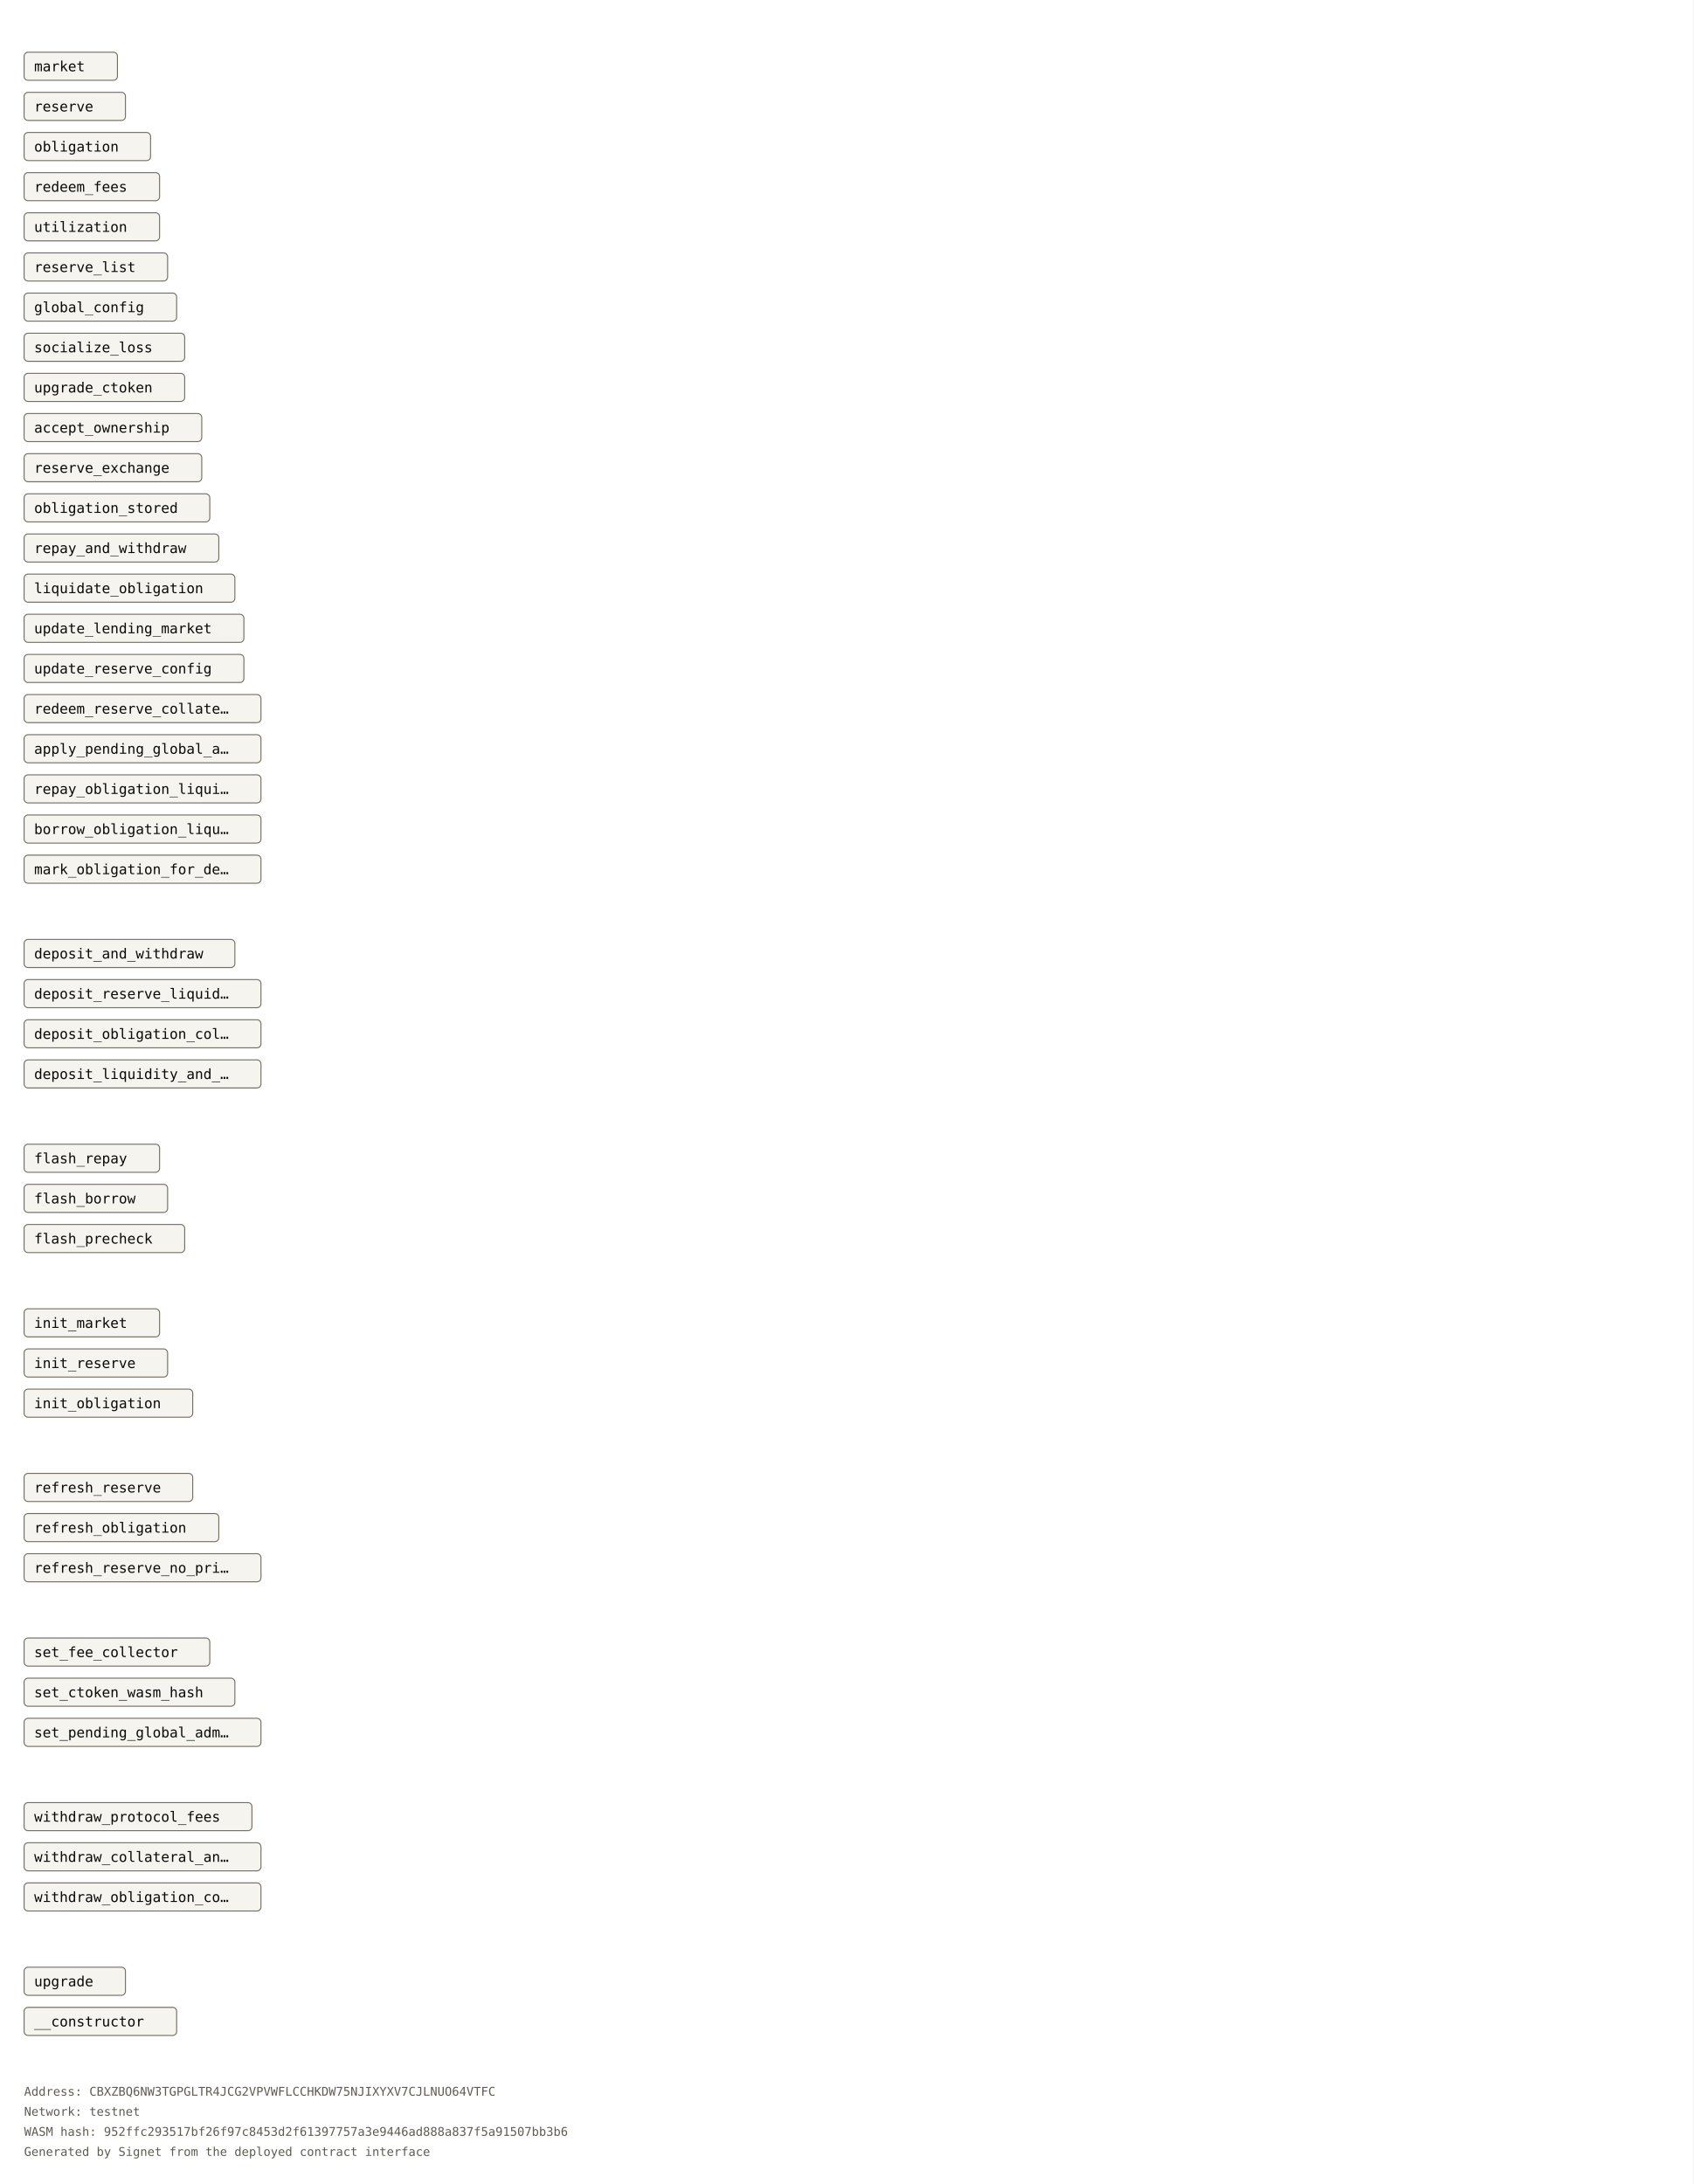
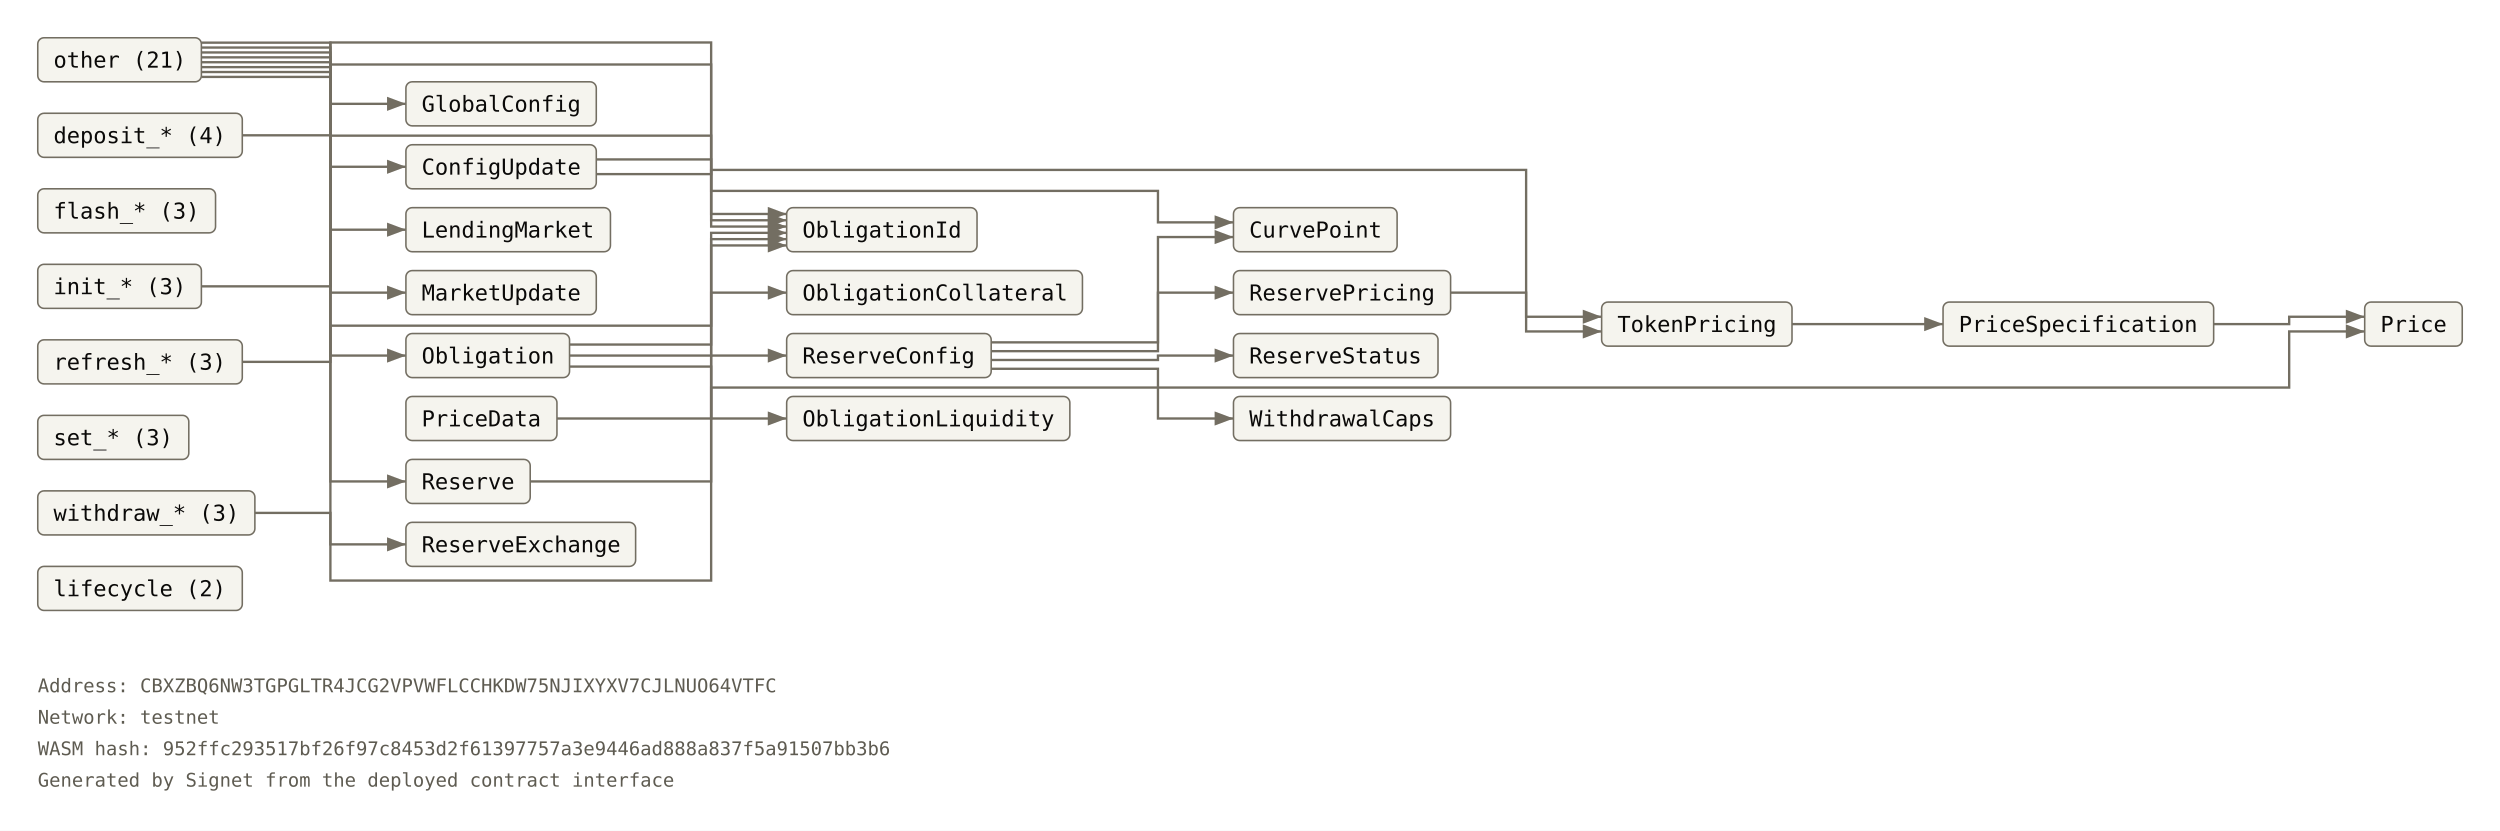
- <svg xmlns="http://www.w3.org/2000/svg" width="1687" height="2176" viewBox="0 0 1687 2176" role="img" aria-labelledby="export-title export-desc">
+ <svg xmlns="http://www.w3.org/2000/svg" width="1589" height="528" viewBox="0 0 1589 528" role="img" aria-labelledby="export-title export-desc">
  <style>text { font-family: monospace; font-size: 14px; }
.footer, .group-label { font-size: 12px; }
.canvas { fill: #ffffff; }
.node { fill: #f5f4ee; stroke: #736e62; }
.group { fill: none; stroke: #736e62; }
.label { fill: #0a0908; }
.footer, .group-label { fill: #5e5b51; }
.edge { fill: none; stroke: #736e62; stroke-width: 1.5; }
.arrow { fill: #736e62; }
@media (prefers-color-scheme: dark) { .canvas { fill: #0a0908; }
.node { fill: #181614; stroke: #736e62; }
.group { fill: none; stroke: #736e62; }
.label { fill: #f5f4ee; }
.footer, .group-label { fill: #9e9a8f; }
.edge { fill: none; stroke: #736e62; stroke-width: 1.5; }
.arrow { fill: #736e62; } }</style>
-   <rect class="canvas" width="1687" height="2176" />
+   <rect class="canvas" width="1589" height="528" />
  <defs>
    <marker id="export-arrow" markerWidth="8" markerHeight="6" refX="8" refY="3" orient="auto">
      <path class="arrow" d="M0,0 L8,3 L0,6 Z" />
    </marker>
  </defs>
+   <polyline class="edge" points="128,33.333 210,33.333 210,146 258,146" marker-end="url(#export-arrow)" />
+   <polyline class="edge" points="128,45.778 210,45.778 210,306 258,306" marker-end="url(#export-arrow)" />
+   <polyline class="edge" points="128,36.444 210,36.444 210,86.222 452,86.222 452,136 500,136" marker-end="url(#export-arrow)" />
+   <polyline class="edge" points="128,42.667 210,42.667 210,226 258,226" marker-end="url(#export-arrow)" />
+   <polyline class="edge" points="128,27.111 210,27.111 210,66 258,66" marker-end="url(#export-arrow)" />
+   <polyline class="edge" points="128,182 210,182 210,27 452,27 452,144 500,144" marker-end="url(#export-arrow)" />
+   <polyline class="edge" points="128,48.889 210,48.889 210,346 258,346" marker-end="url(#export-arrow)" />
+   <polyline class="edge" points="154,230 210,230 210,207 452,207 452,152 500,152" marker-end="url(#export-arrow)" />
+   <polyline class="edge" points="154,86 210,86 210,41 452,41 452,140 500,140" marker-end="url(#export-arrow)" />
+   <polyline class="edge" points="128,39.556 210,39.556 210,186 258,186" marker-end="url(#export-arrow)" />
+   <polyline class="edge" points="128,30.222 210,30.222 210,106 258,106" marker-end="url(#export-arrow)" />
+   <polyline class="edge" points="162,326 210,326 210,369 452,369 452,156 500,156" marker-end="url(#export-arrow)" />
+   <polyline class="edge" points="337,306 452,306 452,226 500,226" marker-end="url(#export-arrow)" />
+   <polyline class="edge" points="362,233 452,233 452,266 500,266" marker-end="url(#export-arrow)" />
+   <polyline class="edge" points="362,226 452,226 452,186 500,186" marker-end="url(#export-arrow)" />
+   <polyline class="edge" points="362,219 452,219 452,148 500,148" marker-end="url(#export-arrow)" />
+   <polyline class="edge" points="1139,206 1235,206" marker-end="url(#export-arrow)" />
+   <polyline class="edge" points="630,217.6 736,217.6 736,150.667 784,150.667" marker-end="url(#export-arrow)" />
+   <polyline class="edge" points="630,234.4 736,234.4 736,266 784,266" marker-end="url(#export-arrow)" />
+   <polyline class="edge" points="630,223.2 736,223.2 736,186 784,186" marker-end="url(#export-arrow)" />
+   <polyline class="edge" points="630,228.8 736,228.8 736,226 784,226" marker-end="url(#export-arrow)" />
+   <polyline class="edge" points="922,186 970,186 970,210.667 1018,210.667" marker-end="url(#export-arrow)" />
+   <polyline class="edge" points="379,101.333 452,101.333 452,121.333 736,121.333 736,141.333 784,141.333" marker-end="url(#export-arrow)" />
+   <polyline class="edge" points="379,110.667 452,110.667 452,108 970,108 970,201.333 1018,201.333" marker-end="url(#export-arrow)" />
+   <polyline class="edge" points="354,266 452,266 452,246.333 1455,246.333 1455,210.667 1503,210.667" marker-end="url(#export-arrow)" />
+   <polyline class="edge" points="1407,206 1455,206 1455,201.333 1503,201.333" marker-end="url(#export-arrow)" />
  <g>
-     <rect class="node" x="24" y="52" width="93" height="28" rx="4" />
-     <text class="label" x="34" y="71">market</text>
+     <rect class="node" x="24" y="24" width="104" height="28" rx="4" />
+     <text class="label" x="34" y="43">other (21)</text>
  </g>
  <g>
-     <rect class="node" x="24" y="92" width="101" height="28" rx="4" />
-     <text class="label" x="34" y="111">reserve</text>
+     <rect class="node" x="24" y="360" width="130" height="28" rx="4" />
+     <text class="label" x="34" y="379">lifecycle (2)</text>
  </g>
  <g>
-     <rect class="node" x="24" y="1960" width="101" height="28" rx="4" />
-     <text class="label" x="34" y="1979">upgrade</text>
+     <rect class="node" x="24" y="120" width="113" height="28" rx="4" />
+     <text class="label" x="34" y="139">flash_* (3)</text>
  </g>
  <g>
-     <rect class="node" x="24" y="132" width="126" height="28" rx="4" />
-     <text class="label" x="34" y="151">obligation</text>
+     <rect class="node" x="24" y="168" width="104" height="28" rx="4" />
+     <text class="label" x="34" y="187">init_* (3)</text>
  </g>
  <g>
-     <rect class="node" x="24" y="1140" width="135" height="28" rx="4" />
-     <text class="label" x="34" y="1159">flash_repay</text>
+     <rect class="node" x="24" y="216" width="130" height="28" rx="4" />
+     <text class="label" x="34" y="235">refresh_* (3)</text>
  </g>
  <g>
-     <rect class="node" x="24" y="1304" width="135" height="28" rx="4" />
-     <text class="label" x="34" y="1323">init_market</text>
+     <rect class="node" x="24" y="264" width="96" height="28" rx="4" />
+     <text class="label" x="34" y="283">set_* (3)</text>
  </g>
  <g>
-     <rect class="node" x="24" y="172" width="135" height="28" rx="4" />
-     <text class="label" x="34" y="191">redeem_fees</text>
+     <rect class="node" x="24" y="72" width="130" height="28" rx="4" />
+     <text class="label" x="34" y="91">deposit_* (4)</text>
  </g>
  <g>
-     <rect class="node" x="24" y="212" width="135" height="28" rx="4" />
-     <text class="label" x="34" y="231">utilization</text>
+     <rect class="node" x="24" y="312" width="138" height="28" rx="4" />
+     <text class="label" x="34" y="331">withdraw_* (3)</text>
  </g>
  <g>
-     <rect class="node" x="24" y="1180" width="143" height="28" rx="4" />
-     <text class="label" x="34" y="1199">flash_borrow</text>
+     <rect class="node" x="258" y="292" width="79" height="28" rx="4" />
+     <text class="label" x="268" y="311">Reserve</text>
  </g>
  <g>
-     <rect class="node" x="24" y="1344" width="143" height="28" rx="4" />
-     <text class="label" x="34" y="1363">init_reserve</text>
+     <rect class="node" x="784" y="132" width="104" height="28" rx="4" />
+     <text class="label" x="794" y="151">CurvePoint</text>
  </g>
  <g>
-     <rect class="node" x="24" y="252" width="143" height="28" rx="4" />
-     <text class="label" x="34" y="271">reserve_list</text>
+     <rect class="node" x="258" y="212" width="104" height="28" rx="4" />
+     <text class="label" x="268" y="231">Obligation</text>
  </g>
  <g>
-     <rect class="node" x="24" y="2000" width="152" height="28" rx="4" />
-     <text class="label" x="34" y="2019">__constructor</text>
+     <rect class="node" x="258" y="52" width="121" height="28" rx="4" />
+     <text class="label" x="268" y="71">GlobalConfig</text>
  </g>
  <g>
-     <rect class="node" x="24" y="292" width="152" height="28" rx="4" />
-     <text class="label" x="34" y="311">global_config</text>
+     <rect class="node" x="258" y="172" width="121" height="28" rx="4" />
+     <text class="label" x="268" y="191">MarketUpdate</text>
  </g>
  <g>
-     <rect class="node" x="24" y="1220" width="160" height="28" rx="4" />
-     <text class="label" x="34" y="1239">flash_precheck</text>
+     <rect class="node" x="500" y="132" width="121" height="28" rx="4" />
+     <text class="label" x="510" y="151">ObligationId</text>
  </g>
  <g>
-     <rect class="node" x="24" y="332" width="160" height="28" rx="4" />
-     <text class="label" x="34" y="351">socialize_loss</text>
+     <rect class="node" x="1018" y="192" width="121" height="28" rx="4" />
+     <text class="label" x="1028" y="211">TokenPricing</text>
  </g>
  <g>
-     <rect class="node" x="24" y="372" width="160" height="28" rx="4" />
-     <text class="label" x="34" y="391">upgrade_ctoken</text>
+     <rect class="node" x="258" y="132" width="130" height="28" rx="4" />
+     <text class="label" x="268" y="151">LendingMarket</text>
  </g>
  <g>
-     <rect class="node" x="24" y="1384" width="168" height="28" rx="4" />
-     <text class="label" x="34" y="1403">init_obligation</text>
+     <rect class="node" x="500" y="212" width="130" height="28" rx="4" />
+     <text class="label" x="510" y="231">ReserveConfig</text>
  </g>
  <g>
-     <rect class="node" x="24" y="1468" width="168" height="28" rx="4" />
-     <text class="label" x="34" y="1487">refresh_reserve</text>
+     <rect class="node" x="784" y="212" width="130" height="28" rx="4" />
+     <text class="label" x="794" y="231">ReserveStatus</text>
  </g>
  <g>
-     <rect class="node" x="24" y="412" width="177" height="28" rx="4" />
-     <text class="label" x="34" y="431">accept_ownership</text>
+     <rect class="node" x="784" y="172" width="138" height="28" rx="4" />
+     <text class="label" x="794" y="191">ReservePricing</text>
  </g>
  <g>
-     <rect class="node" x="24" y="452" width="177" height="28" rx="4" />
-     <text class="label" x="34" y="471">reserve_exchange</text>
+     <rect class="node" x="784" y="252" width="138" height="28" rx="4" />
+     <text class="label" x="794" y="271">WithdrawalCaps</text>
  </g>
  <g>
-     <rect class="node" x="24" y="492" width="185" height="28" rx="4" />
-     <text class="label" x="34" y="511">obligation_stored</text>
+     <rect class="node" x="500" y="252" width="180" height="28" rx="4" />
+     <text class="label" x="510" y="271">ObligationLiquidity</text>
  </g>
  <g>
-     <rect class="node" x="24" y="1632" width="185" height="28" rx="4" />
-     <text class="label" x="34" y="1651">set_fee_collector</text>
+     <rect class="node" x="500" y="172" width="188" height="28" rx="4" />
+     <text class="label" x="510" y="191">ObligationCollateral</text>
  </g>
  <g>
-     <rect class="node" x="24" y="1508" width="194" height="28" rx="4" />
-     <text class="label" x="34" y="1527">refresh_obligation</text>
+     <rect class="node" x="258" y="92" width="121" height="28" rx="4" />
+     <text class="label" x="268" y="111">ConfigUpdate</text>
  </g>
  <g>
-     <rect class="node" x="24" y="532" width="194" height="28" rx="4" />
-     <text class="label" x="34" y="551">repay_and_withdraw</text>
+     <rect class="node" x="258" y="332" width="146" height="28" rx="4" />
+     <text class="label" x="268" y="351">ReserveExchange</text>
  </g>
  <g>
-     <rect class="node" x="24" y="936" width="210" height="28" rx="4" />
-     <text class="label" x="34" y="955">deposit_and_withdraw</text>
+     <rect class="node" x="1503" y="192" width="62" height="28" rx="4" />
+     <text class="label" x="1513" y="211">Price</text>
  </g>
  <g>
-     <rect class="node" x="24" y="572" width="210" height="28" rx="4" />
-     <text class="label" x="34" y="591">liquidate_obligation</text>
+     <rect class="node" x="258" y="252" width="96" height="28" rx="4" />
+     <text class="label" x="268" y="271">PriceData</text>
  </g>
  <g>
-     <rect class="node" x="24" y="1672" width="210" height="28" rx="4" />
-     <text class="label" x="34" y="1691">set_ctoken_wasm_hash</text>
+     <rect class="node" x="1235" y="192" width="172" height="28" rx="4" />
+     <text class="label" x="1245" y="211">PriceSpecification</text>
  </g>
-   <g>
-     <rect class="node" x="24" y="612" width="219" height="28" rx="4" />
-     <text class="label" x="34" y="631">update_lending_market</text>
-   </g>
-   <g>
-     <rect class="node" x="24" y="652" width="219" height="28" rx="4" />
-     <text class="label" x="34" y="671">update_reserve_config</text>
-   </g>
-   <g>
-     <rect class="node" x="24" y="1796" width="227" height="28" rx="4" />
-     <text class="label" x="34" y="1815">withdraw_protocol_fees</text>
-   </g>
-   <g>
-     <rect class="node" x="24" y="1548" width="236" height="28" rx="4" />
-     <text class="label" x="34" y="1567">refresh_reserve_no_pri…</text>
-   </g>
-   <g>
-     <rect class="node" x="24" y="1712" width="236" height="28" rx="4" />
-     <text class="label" x="34" y="1731">set_pending_global_adm…</text>
-   </g>
-   <g>
-     <rect class="node" x="24" y="976" width="236" height="28" rx="4" />
-     <text class="label" x="34" y="995">deposit_reserve_liquid…</text>
-   </g>
-   <g>
-     <rect class="node" x="24" y="692" width="236" height="28" rx="4" />
-     <text class="label" x="34" y="711">redeem_reserve_collate…</text>
-   </g>
-   <g>
-     <rect class="node" x="24" y="732" width="236" height="28" rx="4" />
-     <text class="label" x="34" y="751">apply_pending_global_a…</text>
-   </g>
-   <g>
-     <rect class="node" x="24" y="772" width="236" height="28" rx="4" />
-     <text class="label" x="34" y="791">repay_obligation_liqui…</text>
-   </g>
-   <g>
-     <rect class="node" x="24" y="812" width="236" height="28" rx="4" />
-     <text class="label" x="34" y="831">borrow_obligation_liqu…</text>
-   </g>
-   <g>
-     <rect class="node" x="24" y="1016" width="236" height="28" rx="4" />
-     <text class="label" x="34" y="1035">deposit_obligation_col…</text>
-   </g>
-   <g>
-     <rect class="node" x="24" y="1836" width="236" height="28" rx="4" />
-     <text class="label" x="34" y="1855">withdraw_collateral_an…</text>
-   </g>
-   <g>
-     <rect class="node" x="24" y="1876" width="236" height="28" rx="4" />
-     <text class="label" x="34" y="1895">withdraw_obligation_co…</text>
-   </g>
-   <g>
-     <rect class="node" x="24" y="1056" width="236" height="28" rx="4" />
-     <text class="label" x="34" y="1075">deposit_liquidity_and_…</text>
-   </g>
-   <g>
-     <rect class="node" x="24" y="852" width="236" height="28" rx="4" />
-     <text class="label" x="34" y="871">mark_obligation_for_de…</text>
-   </g>
-   <text class="footer" x="24" y="2088">Address: CBXZBQ6NW3TGPGLTR4JCG2VPVWFLCCHKDW75NJIXYXV7CJLNUO64VTFC</text>
-   <text class="footer" x="24" y="2108">Network: testnet</text>
-   <text class="footer" x="24" y="2128">WASM hash: 952ffc293517bf26f97c8453d2f61397757a3e9446ad888a837f5a91507bb3b6</text>
-   <text class="footer" x="24" y="2148">Generated by Signet from the deployed contract interface</text>
+   <text class="footer" x="24" y="440">Address: CBXZBQ6NW3TGPGLTR4JCG2VPVWFLCCHKDW75NJIXYXV7CJLNUO64VTFC</text>
+   <text class="footer" x="24" y="460">Network: testnet</text>
+   <text class="footer" x="24" y="480">WASM hash: 952ffc293517bf26f97c8453d2f61397757a3e9446ad888a837f5a91507bb3b6</text>
+   <text class="footer" x="24" y="500">Generated by Signet from the deployed contract interface</text>
</svg>
